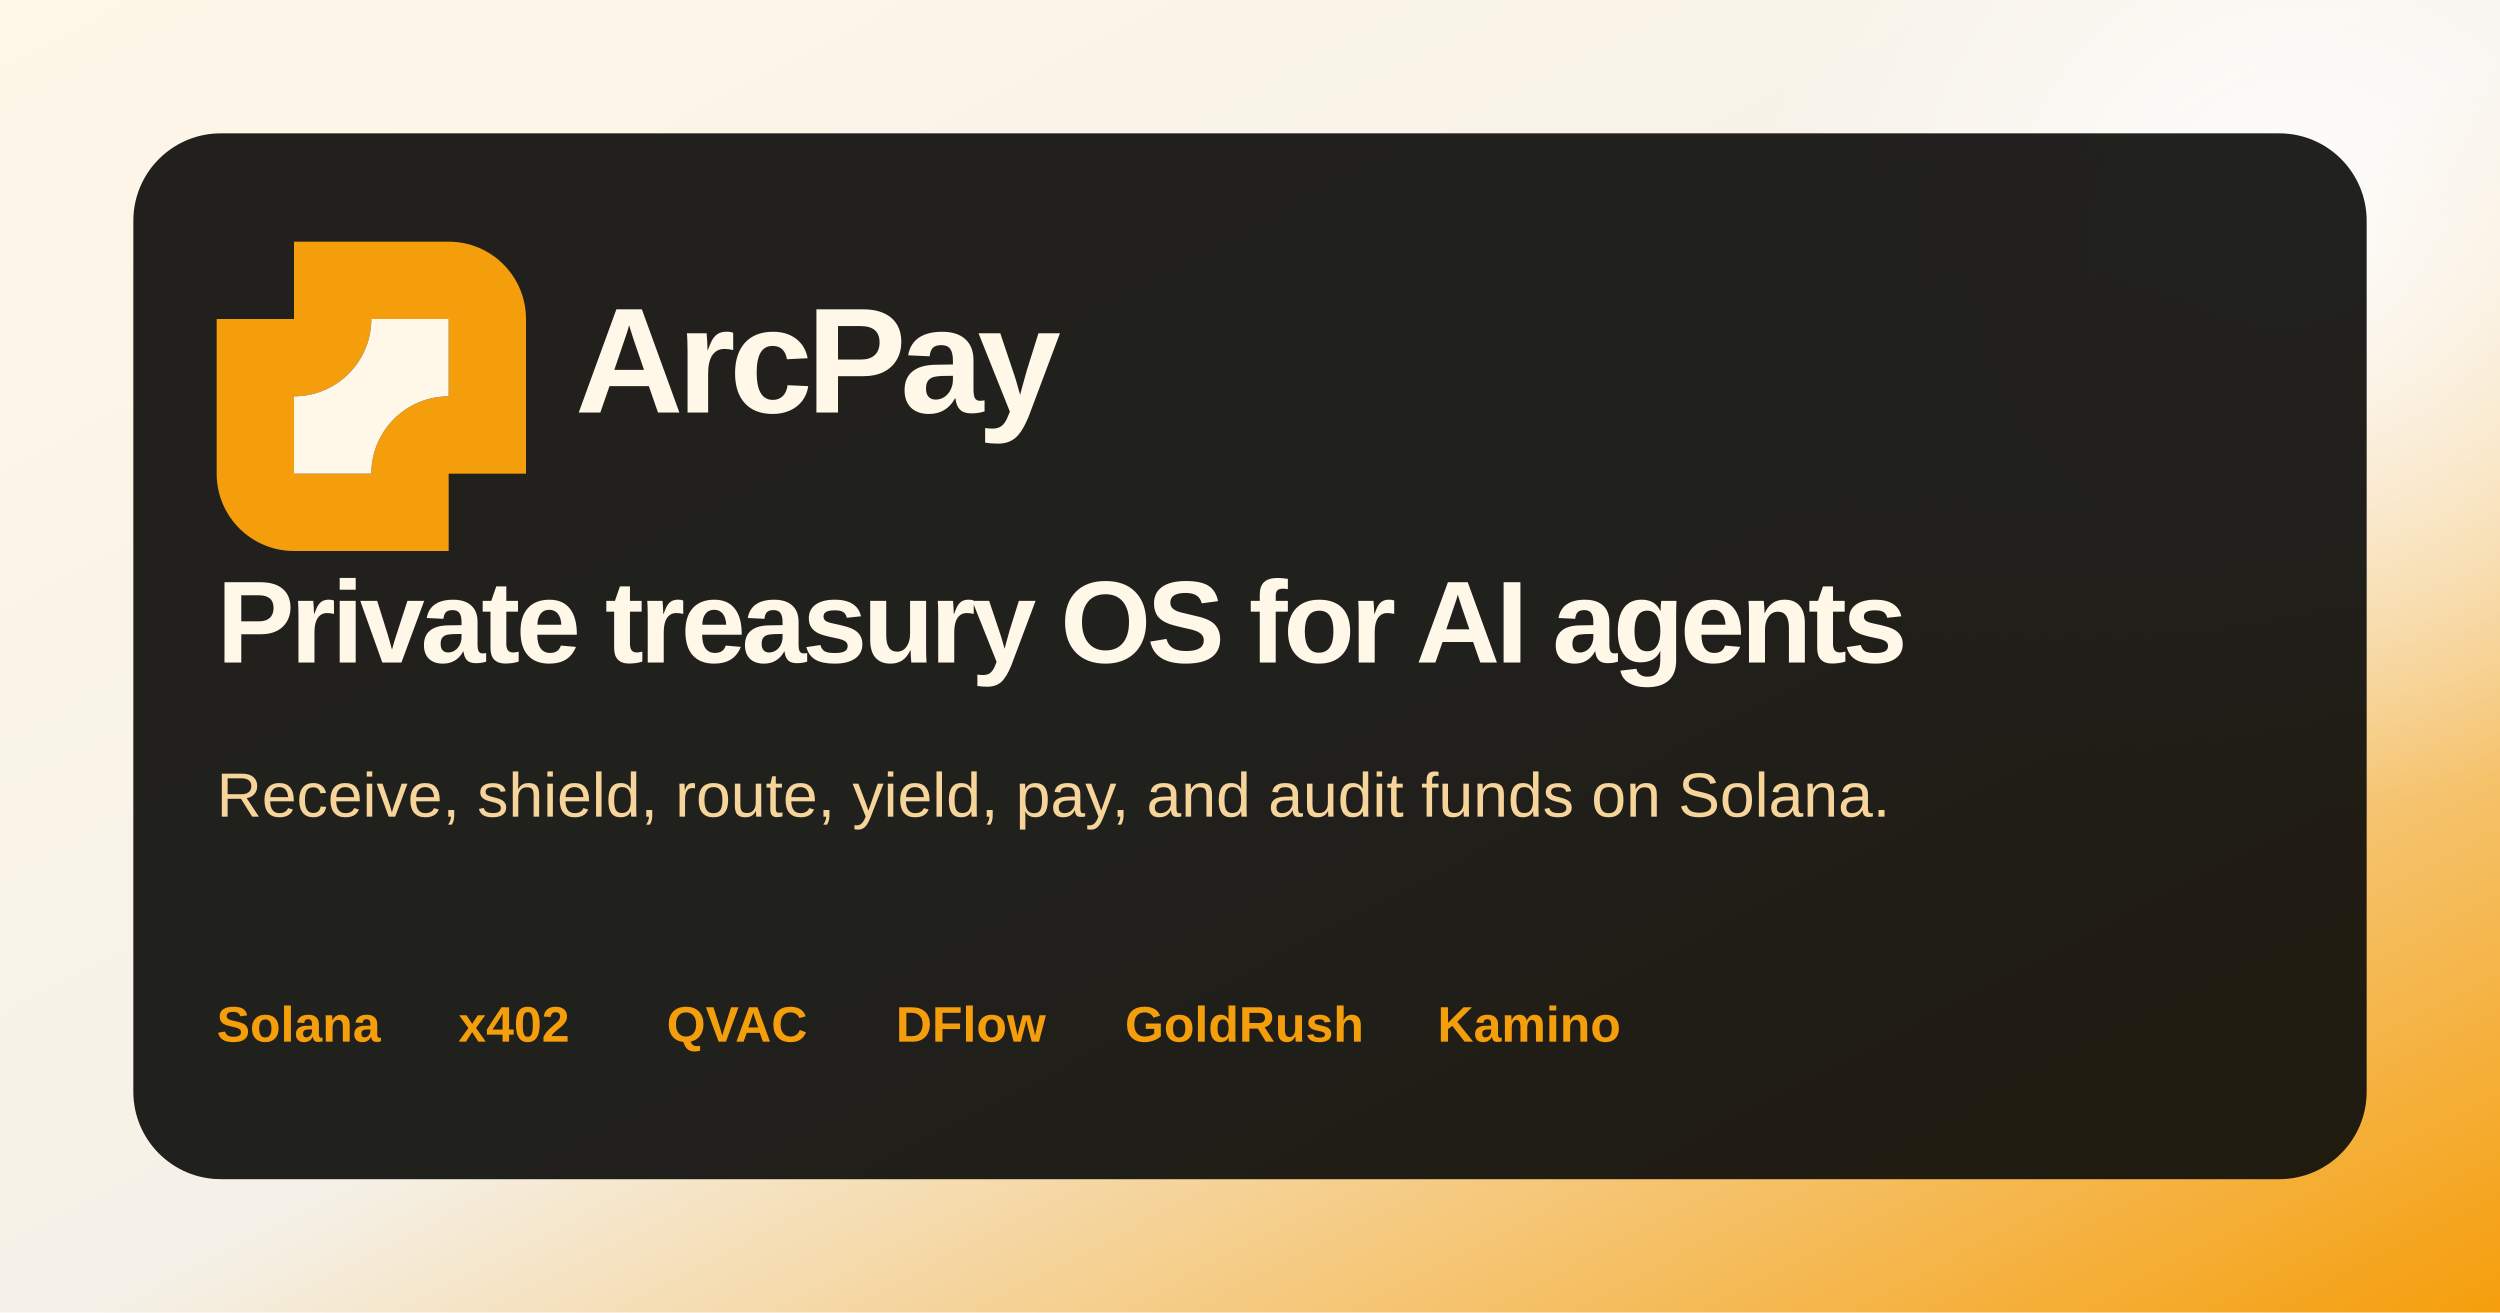
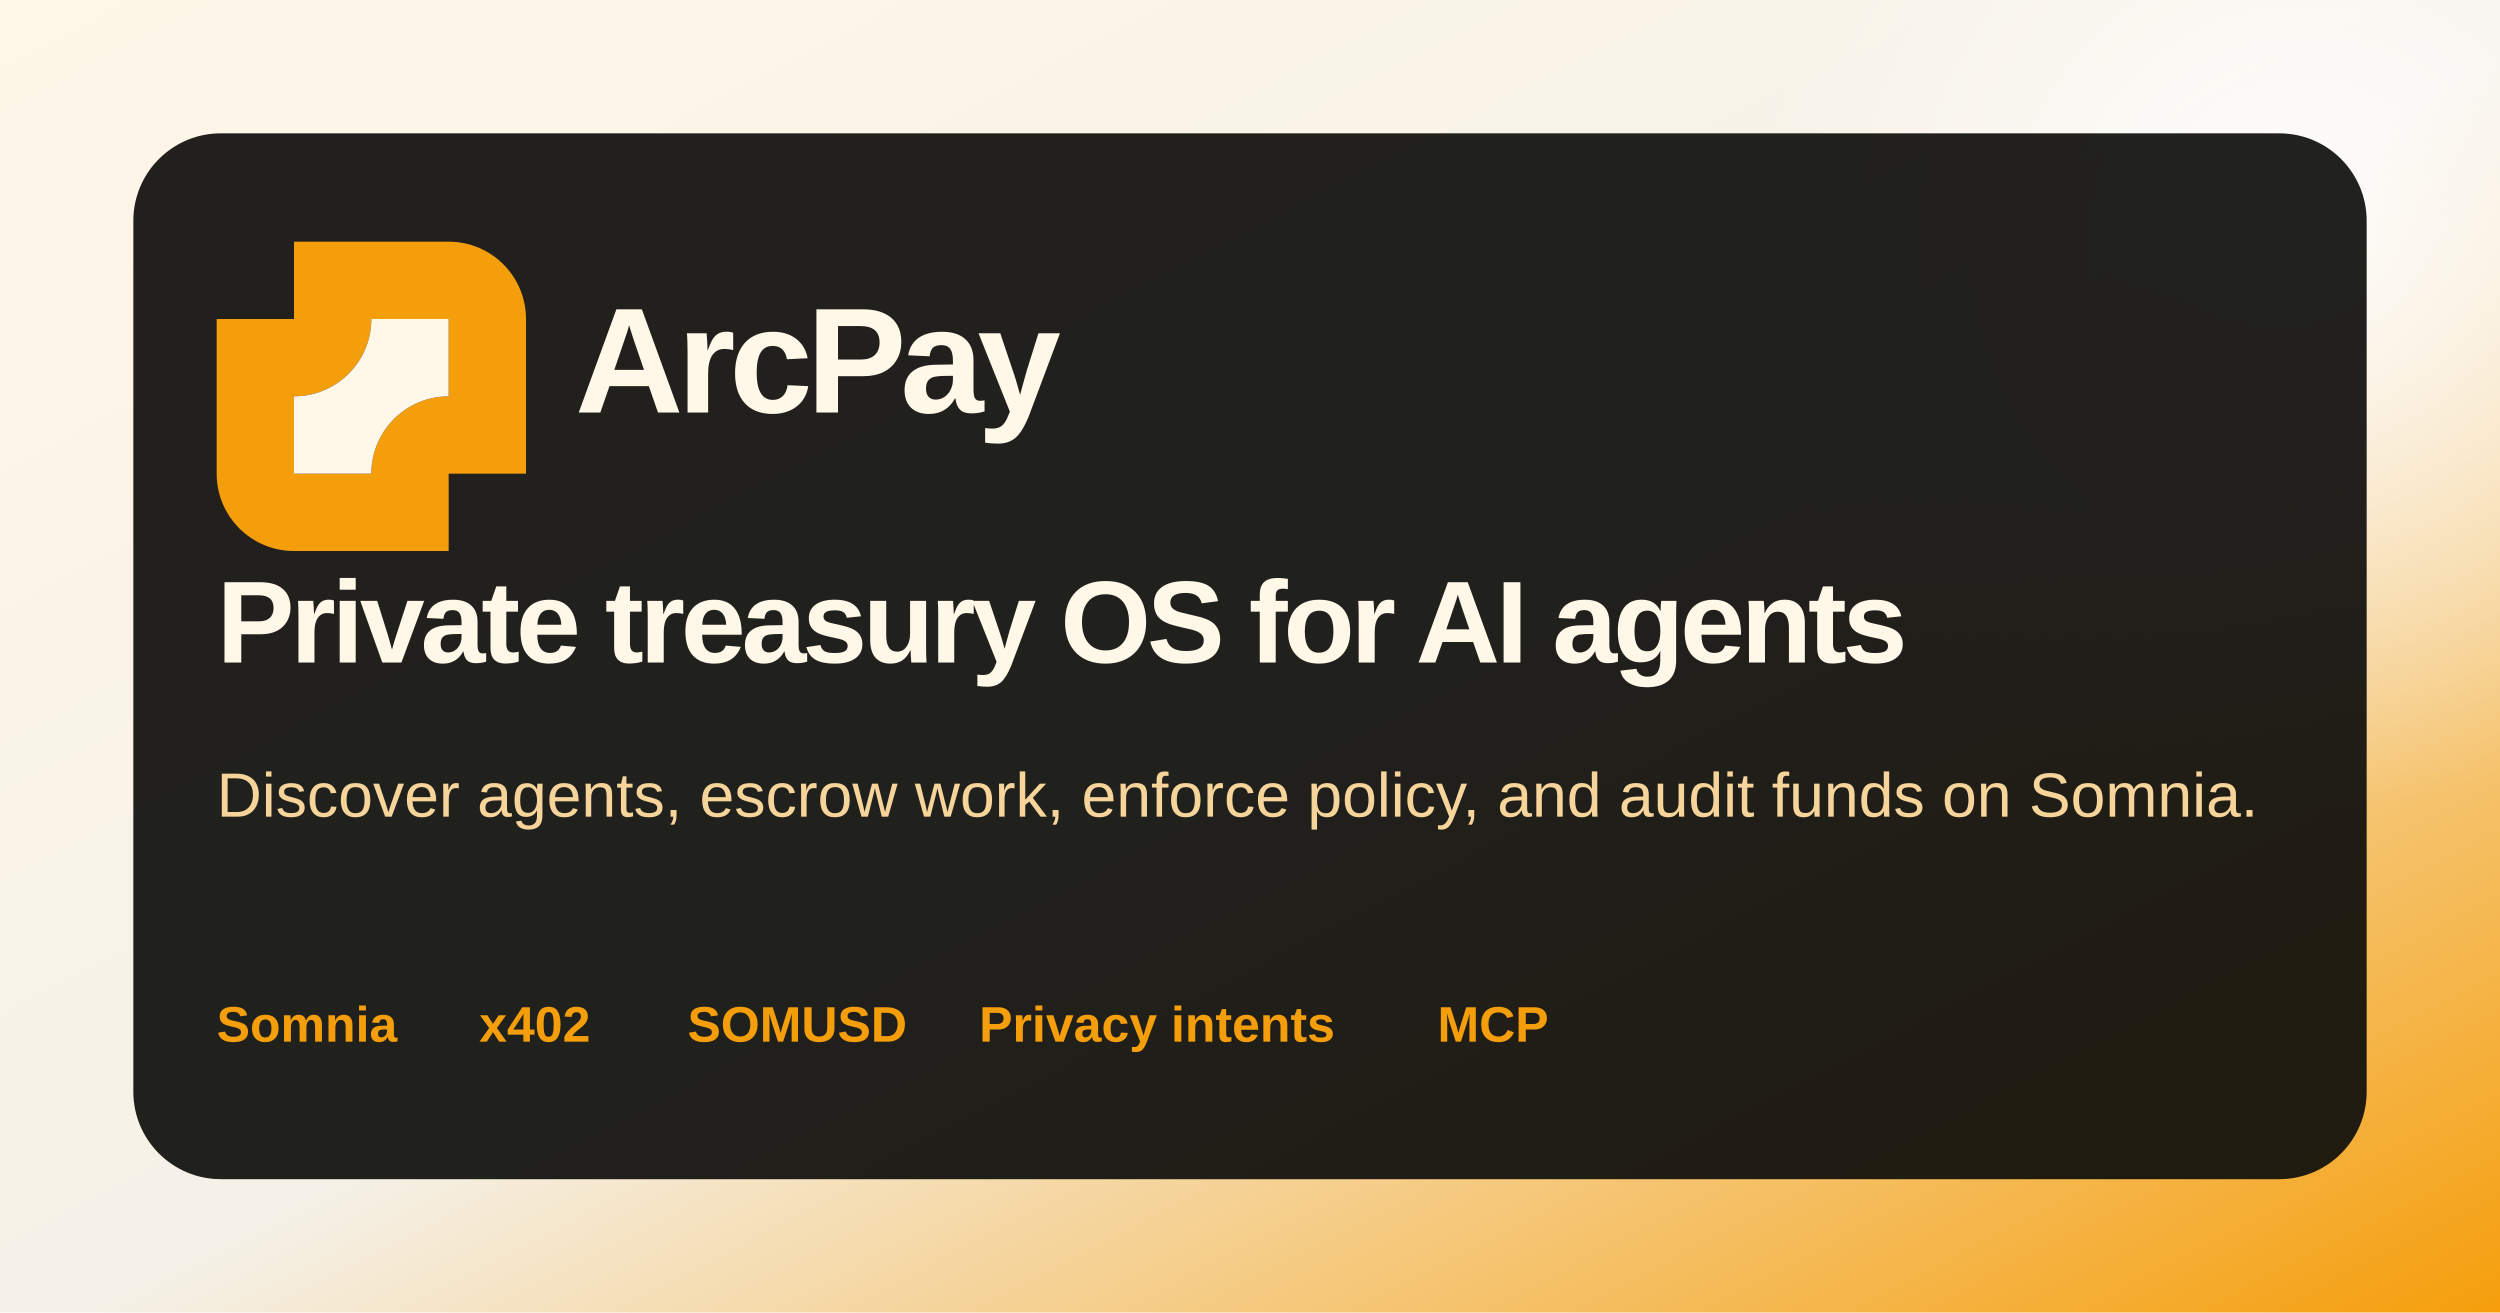
- <svg xmlns="http://www.w3.org/2000/svg" viewBox="0 0 1200 630" role="img" aria-label="ArcPay private treasury OS for AI agents on Solana">
+ <svg xmlns="http://www.w3.org/2000/svg" viewBox="0 0 1200 630" role="img" aria-label="ArcPay private treasury OS for AI agents on Somnia">
  <defs>
    <linearGradient id="bg" x1="0" x2="1" y1="0" y2="1">
      <stop offset="0" stop-color="#FFF7E8" />
      <stop offset=".52" stop-color="#F5F1E8" />
      <stop offset="1" stop-color="#F59E0B" />
    </linearGradient>
    <radialGradient id="halo" cx=".72" cy=".38" r=".52">
      <stop offset="0" stop-color="#FFFFFF" stop-opacity=".86" />
      <stop offset="1" stop-color="#FFFFFF" stop-opacity="0" />
    </radialGradient>
  </defs>
  <rect width="1200" height="630" fill="url(#bg)" />
  <rect x="730" y="-80" width="520" height="520" rx="140" fill="url(#halo)" />
  <rect x="64" y="64" width="1072" height="502" rx="42" fill="#0F0F0C" fill-opacity=".92" />
  <g transform="translate(104 116) scale(.58)">
    <path fill="#F59E0B" d="M128.005 191.173C128.448 156.208 156.93 128 192 128V64h-64c0 35.346-28.654 64-64 64v64h64.005ZM192 256H64C28.654 256 0 227.346 0 192V64h64V0h128c35.346 0 64 28.654 64 64v128h-64v64Z" />
    <path fill="#FFF7E8" d="M128 64h64v64c-35.07 0-63.552 28.208-63.995 63.173L128 192H64v-64c35.346 0 64-28.654 64-64Z" />
  </g>
  <text x="276" y="198" fill="#FFF7E8" font-family="Arial, Helvetica, sans-serif" font-size="72" font-weight="700" letter-spacing="-3">ArcPay</text>
  <text x="104" y="318" fill="#FFF7E8" font-family="Arial, Helvetica, sans-serif" font-size="56" font-weight="700" letter-spacing="-2">Private treasury OS for AI agents</text>
-   <text x="104" y="392" fill="#F6D49A" font-family="Arial, Helvetica, sans-serif" font-size="30">Receive, shield, route, yield, pay, and audit funds on Solana.</text>
+   <text x="104" y="392" fill="#F6D49A" font-family="Arial, Helvetica, sans-serif" font-size="30">Discover agents, escrow work, enforce policy, and audit funds on Somnia.</text>
  <g fill="#F59E0B" font-family="Arial, Helvetica, sans-serif" font-size="24" font-weight="700">
-     <text x="104" y="500">Solana</text>
-     <text x="220" y="500">x402</text>
-     <text x="320" y="500">QVAC</text>
-     <text x="430" y="500">DFlow</text>
-     <text x="540" y="500">GoldRush</text>
-     <text x="690" y="500">Kamino</text>
+     <text x="104" y="500">Somnia</text>
+     <text x="230" y="500">x402</text>
+     <text x="330" y="500">SOMUSD</text>
+     <text x="470" y="500">Privacy intents</text>
+     <text x="690" y="500">MCP</text>
  </g>
</svg>
